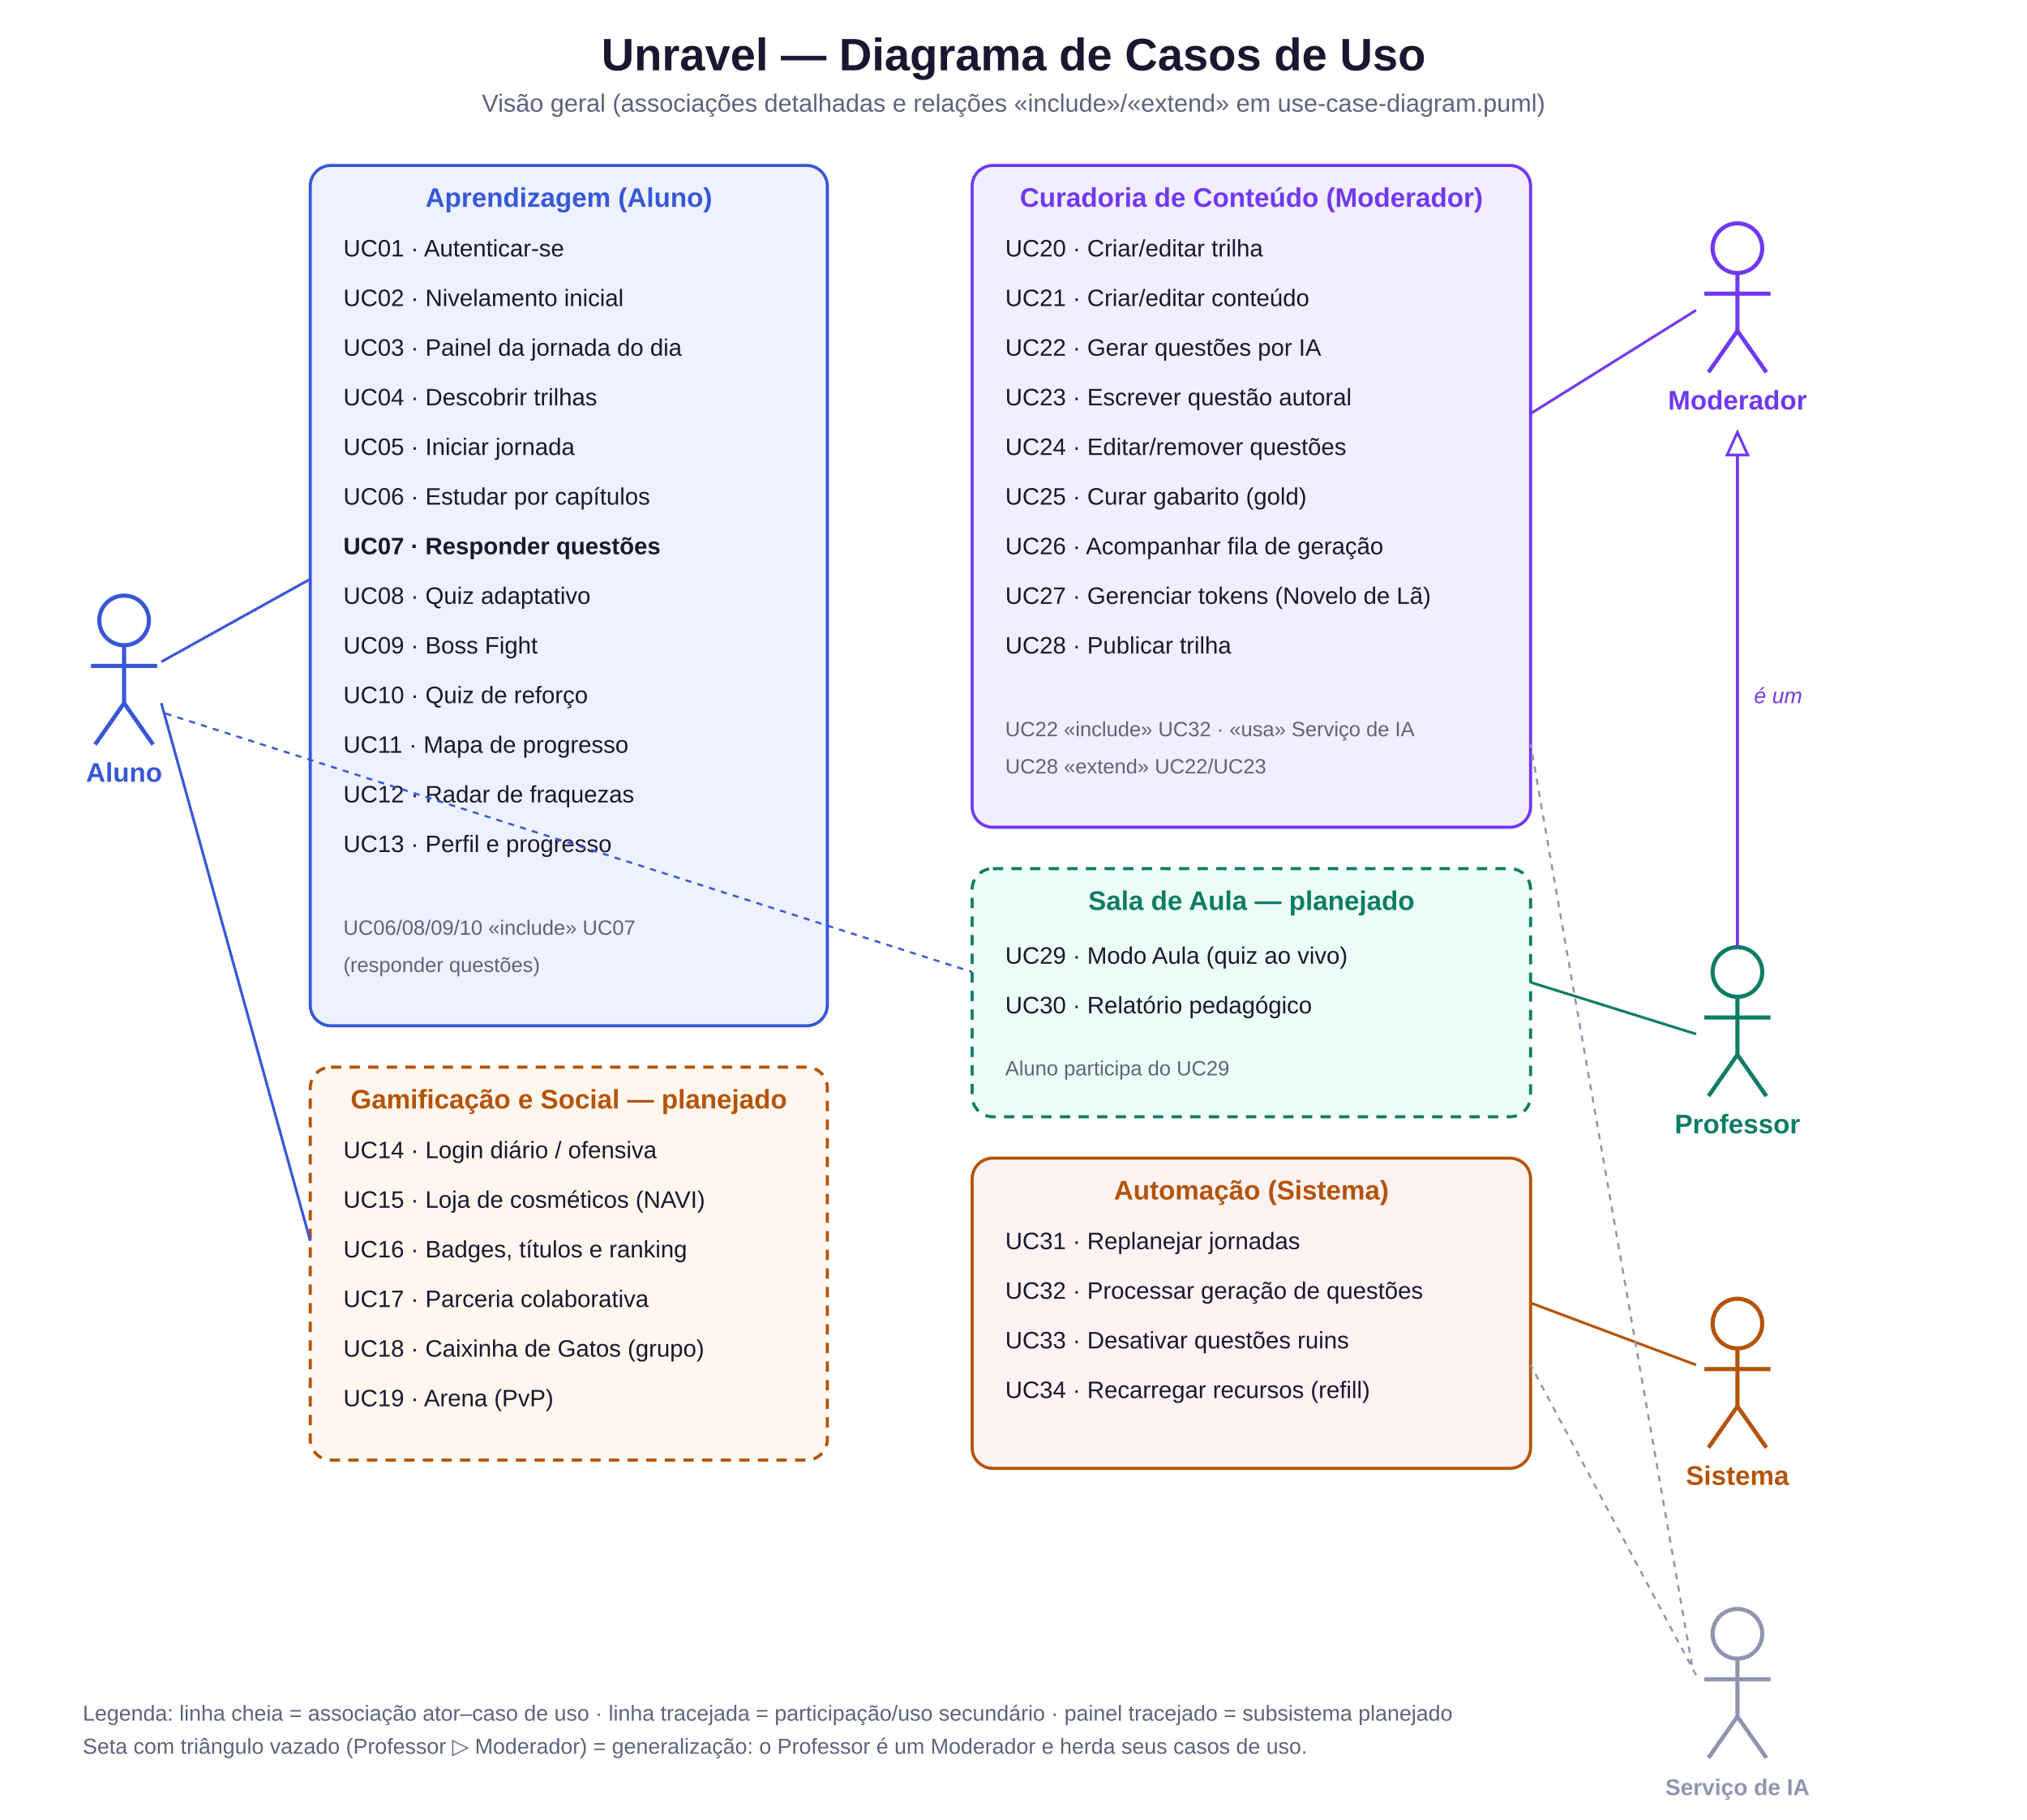
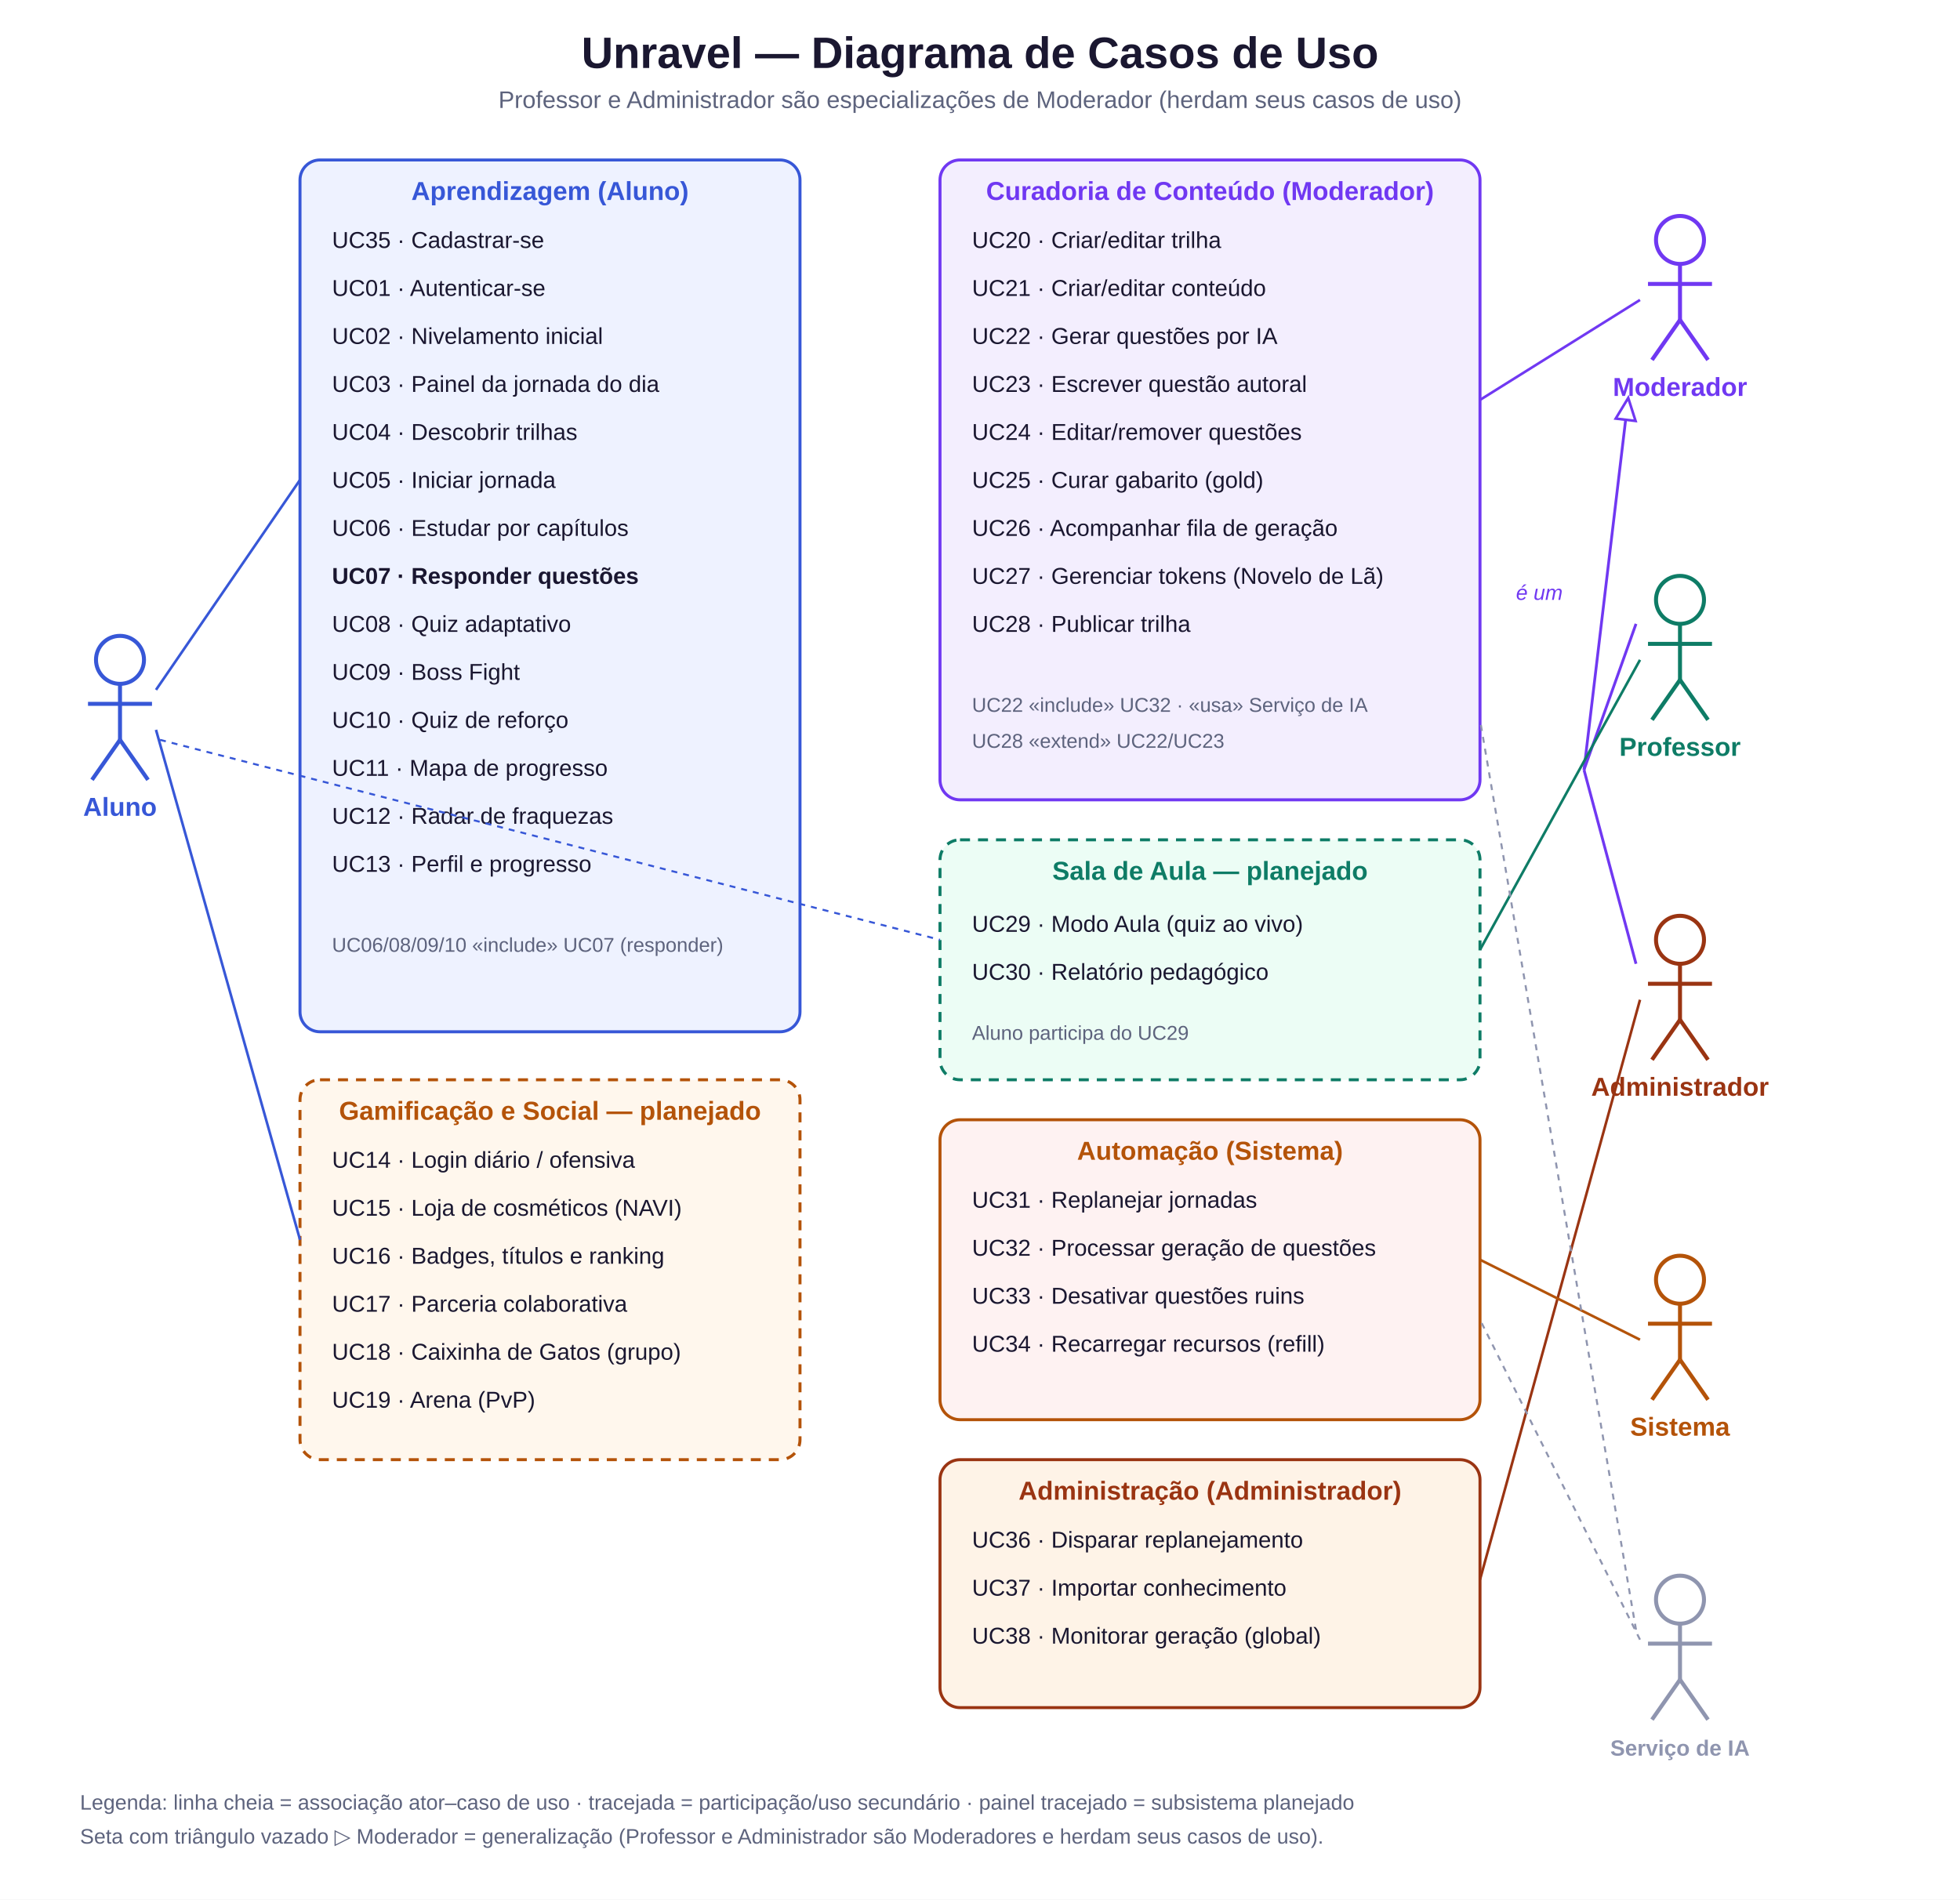
- <svg xmlns="http://www.w3.org/2000/svg" viewBox="0 0 980 880" font-family="Segoe UI, Arial, sans-serif">
-   <rect x="0" y="0" width="980" height="880" fill="#ffffff" />
+ <svg xmlns="http://www.w3.org/2000/svg" viewBox="0 0 980 950" font-family="Segoe UI, Arial, sans-serif" role="img">
+   <rect x="0" y="0" width="980" height="950" fill="#ffffff" />
  <text x="490" y="34" text-anchor="middle" font-size="22" font-weight="700" fill="#1a1730">Unravel — Diagrama de Casos de Uso</text>
-   <text x="490" y="54" text-anchor="middle" font-size="12" fill="#5d637d">Visão geral (associações detalhadas e relações «include»/«extend» em use-case-diagram.puml)</text>
+   <text x="490" y="54" text-anchor="middle" font-size="12" fill="#5d637d">Professor e Administrador são especializações de Moderador (herdam seus casos de uso)</text>
  <defs>
    <marker id="gen" markerWidth="14" markerHeight="14" refX="11" refY="6" orient="auto" markerUnits="userSpaceOnUse">
      <path d="M1,1 L12,6 L1,11 Z" fill="#ffffff" stroke="#7038f2" stroke-width="1.3" />
    </marker>
  </defs>
-   <g transform="translate(40,300)">
+   <g transform="translate(40,330)">
    <circle cx="20" cy="0" r="12" fill="none" stroke="#3757d7" stroke-width="2" />
    <line x1="20" y1="12" x2="20" y2="40" stroke="#3757d7" stroke-width="2" />
    <line x1="4" y1="22" x2="36" y2="22" stroke="#3757d7" stroke-width="2" />
    <line x1="20" y1="40" x2="6" y2="60" stroke="#3757d7" stroke-width="2" />
    <line x1="20" y1="40" x2="34" y2="60" stroke="#3757d7" stroke-width="2" />
    <text x="20" y="78" text-anchor="middle" font-size="13" font-weight="700" fill="#3757d7">Aluno</text>
  </g>
  <g transform="translate(820,120)">
    <circle cx="20" cy="0" r="12" fill="none" stroke="#7038f2" stroke-width="2" />
    <line x1="20" y1="12" x2="20" y2="40" stroke="#7038f2" stroke-width="2" />
    <line x1="4" y1="22" x2="36" y2="22" stroke="#7038f2" stroke-width="2" />
    <line x1="20" y1="40" x2="6" y2="60" stroke="#7038f2" stroke-width="2" />
    <line x1="20" y1="40" x2="34" y2="60" stroke="#7038f2" stroke-width="2" />
    <text x="20" y="78" text-anchor="middle" font-size="13" font-weight="700" fill="#7038f2">Moderador</text>
  </g>
-   <g transform="translate(820,470)">
+   <g transform="translate(820,300)">
    <circle cx="20" cy="0" r="12" fill="none" stroke="#0e7c66" stroke-width="2" />
    <line x1="20" y1="12" x2="20" y2="40" stroke="#0e7c66" stroke-width="2" />
    <line x1="4" y1="22" x2="36" y2="22" stroke="#0e7c66" stroke-width="2" />
    <line x1="20" y1="40" x2="6" y2="60" stroke="#0e7c66" stroke-width="2" />
    <line x1="20" y1="40" x2="34" y2="60" stroke="#0e7c66" stroke-width="2" />
    <text x="20" y="78" text-anchor="middle" font-size="13" font-weight="700" fill="#0e7c66">Professor</text>
+   </g>
+   <g transform="translate(820,470)">
+     <circle cx="20" cy="0" r="12" fill="none" stroke="#9a3412" stroke-width="2" />
+     <line x1="20" y1="12" x2="20" y2="40" stroke="#9a3412" stroke-width="2" />
+     <line x1="4" y1="22" x2="36" y2="22" stroke="#9a3412" stroke-width="2" />
+     <line x1="20" y1="40" x2="6" y2="60" stroke="#9a3412" stroke-width="2" />
+     <line x1="20" y1="40" x2="34" y2="60" stroke="#9a3412" stroke-width="2" />
+     <text x="20" y="78" text-anchor="middle" font-size="13" font-weight="700" fill="#9a3412">Administrador</text>
  </g>
  <g transform="translate(820,640)">
    <circle cx="20" cy="0" r="12" fill="none" stroke="#b45309" stroke-width="2" />
    <line x1="20" y1="12" x2="20" y2="40" stroke="#b45309" stroke-width="2" />
    <line x1="4" y1="22" x2="36" y2="22" stroke="#b45309" stroke-width="2" />
    <line x1="20" y1="40" x2="6" y2="60" stroke="#b45309" stroke-width="2" />
    <line x1="20" y1="40" x2="34" y2="60" stroke="#b45309" stroke-width="2" />
    <text x="20" y="78" text-anchor="middle" font-size="13" font-weight="700" fill="#b45309">Sistema</text>
  </g>
-   <g transform="translate(820,790)">
+   <g transform="translate(820,800)">
    <circle cx="20" cy="0" r="12" fill="none" stroke="#8f95af" stroke-width="2" />
    <line x1="20" y1="12" x2="20" y2="40" stroke="#8f95af" stroke-width="2" />
    <line x1="4" y1="22" x2="36" y2="22" stroke="#8f95af" stroke-width="2" />
    <line x1="20" y1="40" x2="6" y2="60" stroke="#8f95af" stroke-width="2" />
    <line x1="20" y1="40" x2="34" y2="60" stroke="#8f95af" stroke-width="2" />
    <text x="20" y="78" text-anchor="middle" font-size="11" font-weight="700" fill="#8f95af">Serviço de IA</text>
  </g>
-   <rect x="150" y="80" width="250" height="416" rx="10" fill="#eef2ff" stroke="#3757d7" stroke-width="1.5" />
+   <rect x="150" y="80" width="250" height="436" rx="10" fill="#eef2ff" stroke="#3757d7" stroke-width="1.5" />
  <text x="275" y="100" text-anchor="middle" font-size="13" font-weight="700" fill="#3757d7">Aprendizagem (Aluno)</text>
  <g font-size="11.5" fill="#1a1730">
-     <text x="166" y="124">UC01 · Autenticar-se</text>
-     <text x="166" y="148">UC02 · Nivelamento inicial</text>
-     <text x="166" y="172">UC03 · Painel da jornada do dia</text>
-     <text x="166" y="196">UC04 · Descobrir trilhas</text>
-     <text x="166" y="220">UC05 · Iniciar jornada</text>
-     <text x="166" y="244">UC06 · Estudar por capítulos</text>
-     <text x="166" y="268" font-weight="700">UC07 · Responder questões</text>
-     <text x="166" y="292">UC08 · Quiz adaptativo</text>
-     <text x="166" y="316">UC09 · Boss Fight</text>
-     <text x="166" y="340">UC10 · Quiz de reforço</text>
-     <text x="166" y="364">UC11 · Mapa de progresso</text>
-     <text x="166" y="388">UC12 · Radar de fraquezas</text>
-     <text x="166" y="412">UC13 · Perfil e progresso</text>
+     <text x="166" y="124">UC35 · Cadastrar-se</text>
+     <text x="166" y="148">UC01 · Autenticar-se</text>
+     <text x="166" y="172">UC02 · Nivelamento inicial</text>
+     <text x="166" y="196">UC03 · Painel da jornada do dia</text>
+     <text x="166" y="220">UC04 · Descobrir trilhas</text>
+     <text x="166" y="244">UC05 · Iniciar jornada</text>
+     <text x="166" y="268">UC06 · Estudar por capítulos</text>
+     <text x="166" y="292" font-weight="700">UC07 · Responder questões</text>
+     <text x="166" y="316">UC08 · Quiz adaptativo</text>
+     <text x="166" y="340">UC09 · Boss Fight</text>
+     <text x="166" y="364">UC10 · Quiz de reforço</text>
+     <text x="166" y="388">UC11 · Mapa de progresso</text>
+     <text x="166" y="412">UC12 · Radar de fraquezas</text>
+     <text x="166" y="436">UC13 · Perfil e progresso</text>
  </g>
-   <text x="166" y="452" font-size="10" fill="#5d637d">UC06/08/09/10 «include» UC07</text>
-   <text x="166" y="470" font-size="10" fill="#5d637d">(responder questões)</text>
-   <rect x="150" y="516" width="250" height="190" rx="10" fill="#fff7ed" stroke="#b45309" stroke-width="1.5" stroke-dasharray="5 4" />
-   <text x="275" y="536" text-anchor="middle" font-size="13" font-weight="700" fill="#b45309">Gamificação e Social — planejado</text>
+   <text x="166" y="476" font-size="10" fill="#5d637d">UC06/08/09/10 «include» UC07 (responder)</text>
+   <rect x="150" y="540" width="250" height="190" rx="10" fill="#fff7ed" stroke="#b45309" stroke-width="1.5" stroke-dasharray="5 4" />
+   <text x="275" y="560" text-anchor="middle" font-size="13" font-weight="700" fill="#b45309">Gamificação e Social — planejado</text>
  <g font-size="11.5" fill="#1a1730">
-     <text x="166" y="560">UC14 · Login diário / ofensiva</text>
-     <text x="166" y="584">UC15 · Loja de cosméticos (NAVI)</text>
-     <text x="166" y="608">UC16 · Badges, títulos e ranking</text>
-     <text x="166" y="632">UC17 · Parceria colaborativa</text>
-     <text x="166" y="656">UC18 · Caixinha de Gatos (grupo)</text>
-     <text x="166" y="680">UC19 · Arena (PvP)</text>
+     <text x="166" y="584">UC14 · Login diário / ofensiva</text>
+     <text x="166" y="608">UC15 · Loja de cosméticos (NAVI)</text>
+     <text x="166" y="632">UC16 · Badges, títulos e ranking</text>
+     <text x="166" y="656">UC17 · Parceria colaborativa</text>
+     <text x="166" y="680">UC18 · Caixinha de Gatos (grupo)</text>
+     <text x="166" y="704">UC19 · Arena (PvP)</text>
  </g>
  <rect x="470" y="80" width="270" height="320" rx="10" fill="#f3eefe" stroke="#7038f2" stroke-width="1.5" />
  <text x="605" y="100" text-anchor="middle" font-size="13" font-weight="700" fill="#7038f2">Curadoria de Conteúdo (Moderador)</text>
  <g font-size="11.5" fill="#1a1730">
    <text x="486" y="124">UC20 · Criar/editar trilha</text>
    <text x="486" y="148">UC21 · Criar/editar conteúdo</text>
    <text x="486" y="172">UC22 · Gerar questões por IA</text>
    <text x="486" y="196">UC23 · Escrever questão autoral</text>
    <text x="486" y="220">UC24 · Editar/remover questões</text>
    <text x="486" y="244">UC25 · Curar gabarito (gold)</text>
    <text x="486" y="268">UC26 · Acompanhar fila de geração</text>
    <text x="486" y="292">UC27 · Gerenciar tokens (Novelo de Lã)</text>
    <text x="486" y="316">UC28 · Publicar trilha</text>
  </g>
  <text x="486" y="356" font-size="10" fill="#5d637d">UC22 «include» UC32 · «usa» Serviço de IA</text>
  <text x="486" y="374" font-size="10" fill="#5d637d">UC28 «extend» UC22/UC23</text>
  <rect x="470" y="420" width="270" height="120" rx="10" fill="#ecfdf5" stroke="#0e7c66" stroke-width="1.5" stroke-dasharray="5 4" />
  <text x="605" y="440" text-anchor="middle" font-size="13" font-weight="700" fill="#0e7c66">Sala de Aula — planejado</text>
  <g font-size="11.5" fill="#1a1730">
    <text x="486" y="466">UC29 · Modo Aula (quiz ao vivo)</text>
    <text x="486" y="490">UC30 · Relatório pedagógico</text>
  </g>
  <text x="486" y="520" font-size="10" fill="#5d637d">Aluno participa do UC29</text>
  <rect x="470" y="560" width="270" height="150" rx="10" fill="#fef2f2" stroke="#b45309" stroke-width="1.5" />
  <text x="605" y="580" text-anchor="middle" font-size="13" font-weight="700" fill="#b45309">Automação (Sistema)</text>
  <g font-size="11.5" fill="#1a1730">
    <text x="486" y="604">UC31 · Replanejar jornadas</text>
    <text x="486" y="628">UC32 · Processar geração de questões</text>
    <text x="486" y="652">UC33 · Desativar questões ruins</text>
    <text x="486" y="676">UC34 · Recarregar recursos (refill)</text>
  </g>
-   <line x1="840" y1="458" x2="840" y2="210" stroke="#7038f2" stroke-width="1.5" marker-end="url(#gen)" />
-   <text x="848" y="340" font-size="10.5" fill="#7038f2" font-style="italic">é um</text>
-   <line x1="78" y1="320" x2="150" y2="280" stroke="#3757d7" stroke-width="1.3" />
-   <line x1="78" y1="340" x2="150" y2="600" stroke="#3757d7" stroke-width="1.3" />
-   <line x1="80" y1="345" x2="470" y2="470" stroke="#3757d7" stroke-width="1" stroke-dasharray="3 3" />
+   <rect x="470" y="730" width="270" height="124" rx="10" fill="#fef3e7" stroke="#9a3412" stroke-width="1.5" />
+   <text x="605" y="750" text-anchor="middle" font-size="13" font-weight="700" fill="#9a3412">Administração (Administrador)</text>
+   <g font-size="11.5" fill="#1a1730">
+     <text x="486" y="774">UC36 · Disparar replanejamento</text>
+     <text x="486" y="798">UC37 · Importar conhecimento</text>
+     <text x="486" y="822">UC38 · Monitorar geração (global)</text>
+   </g>
+   <line x1="818" y1="312" x2="792" y2="385" stroke="#7038f2" stroke-width="1.4" />
+   <line x1="818" y1="482" x2="792" y2="385" stroke="#7038f2" stroke-width="1.4" />
+   <line x1="792" y1="385" x2="814" y2="200" stroke="#7038f2" stroke-width="1.4" marker-end="url(#gen)" />
+   <text x="758" y="300" font-size="10.5" fill="#7038f2" font-style="italic">é um</text>
+   <line x1="78" y1="345" x2="150" y2="240" stroke="#3757d7" stroke-width="1.3" />
+   <line x1="78" y1="365" x2="150" y2="620" stroke="#3757d7" stroke-width="1.3" />
+   <line x1="80" y1="370" x2="470" y2="470" stroke="#3757d7" stroke-width="1" stroke-dasharray="3 3" />
  <line x1="820" y1="150" x2="740" y2="200" stroke="#7038f2" stroke-width="1.3" />
-   <line x1="820" y1="500" x2="740" y2="475" stroke="#0e7c66" stroke-width="1.3" />
-   <line x1="820" y1="660" x2="740" y2="630" stroke="#b45309" stroke-width="1.3" />
-   <line x1="820" y1="810" x2="740" y2="660" stroke="#8f95af" stroke-width="1" stroke-dasharray="3 3" />
-   <line x1="818" y1="805" x2="740" y2="360" stroke="#8f95af" stroke-width="1" stroke-dasharray="3 3" />
-   <text x="40" y="832" font-size="10.5" fill="#5d637d">Legenda: linha cheia = associação ator–caso de uso · linha tracejada = participação/uso secundário · painel tracejado = subsistema planejado</text>
-   <text x="40" y="848" font-size="10.5" fill="#5d637d">Seta com triângulo vazado (Professor ▷ Moderador) = generalização: o Professor é um Moderador e herda seus casos de uso.</text>
+   <line x1="820" y1="330" x2="740" y2="475" stroke="#0e7c66" stroke-width="1.3" />
+   <line x1="820" y1="500" x2="740" y2="790" stroke="#9a3412" stroke-width="1.3" />
+   <line x1="820" y1="670" x2="740" y2="630" stroke="#b45309" stroke-width="1.3" />
+   <line x1="820" y1="820" x2="740" y2="660" stroke="#8f95af" stroke-width="1" stroke-dasharray="3 3" />
+   <line x1="818" y1="815" x2="740" y2="360" stroke="#8f95af" stroke-width="1" stroke-dasharray="3 3" />
+   <text x="40" y="905" font-size="10.5" fill="#5d637d">Legenda: linha cheia = associação ator–caso de uso · tracejada = participação/uso secundário · painel tracejado = subsistema planejado</text>
+   <text x="40" y="922" font-size="10.5" fill="#5d637d">Seta com triângulo vazado ▷ Moderador = generalização (Professor e Administrador são Moderadores e herdam seus casos de uso).</text>
</svg>
